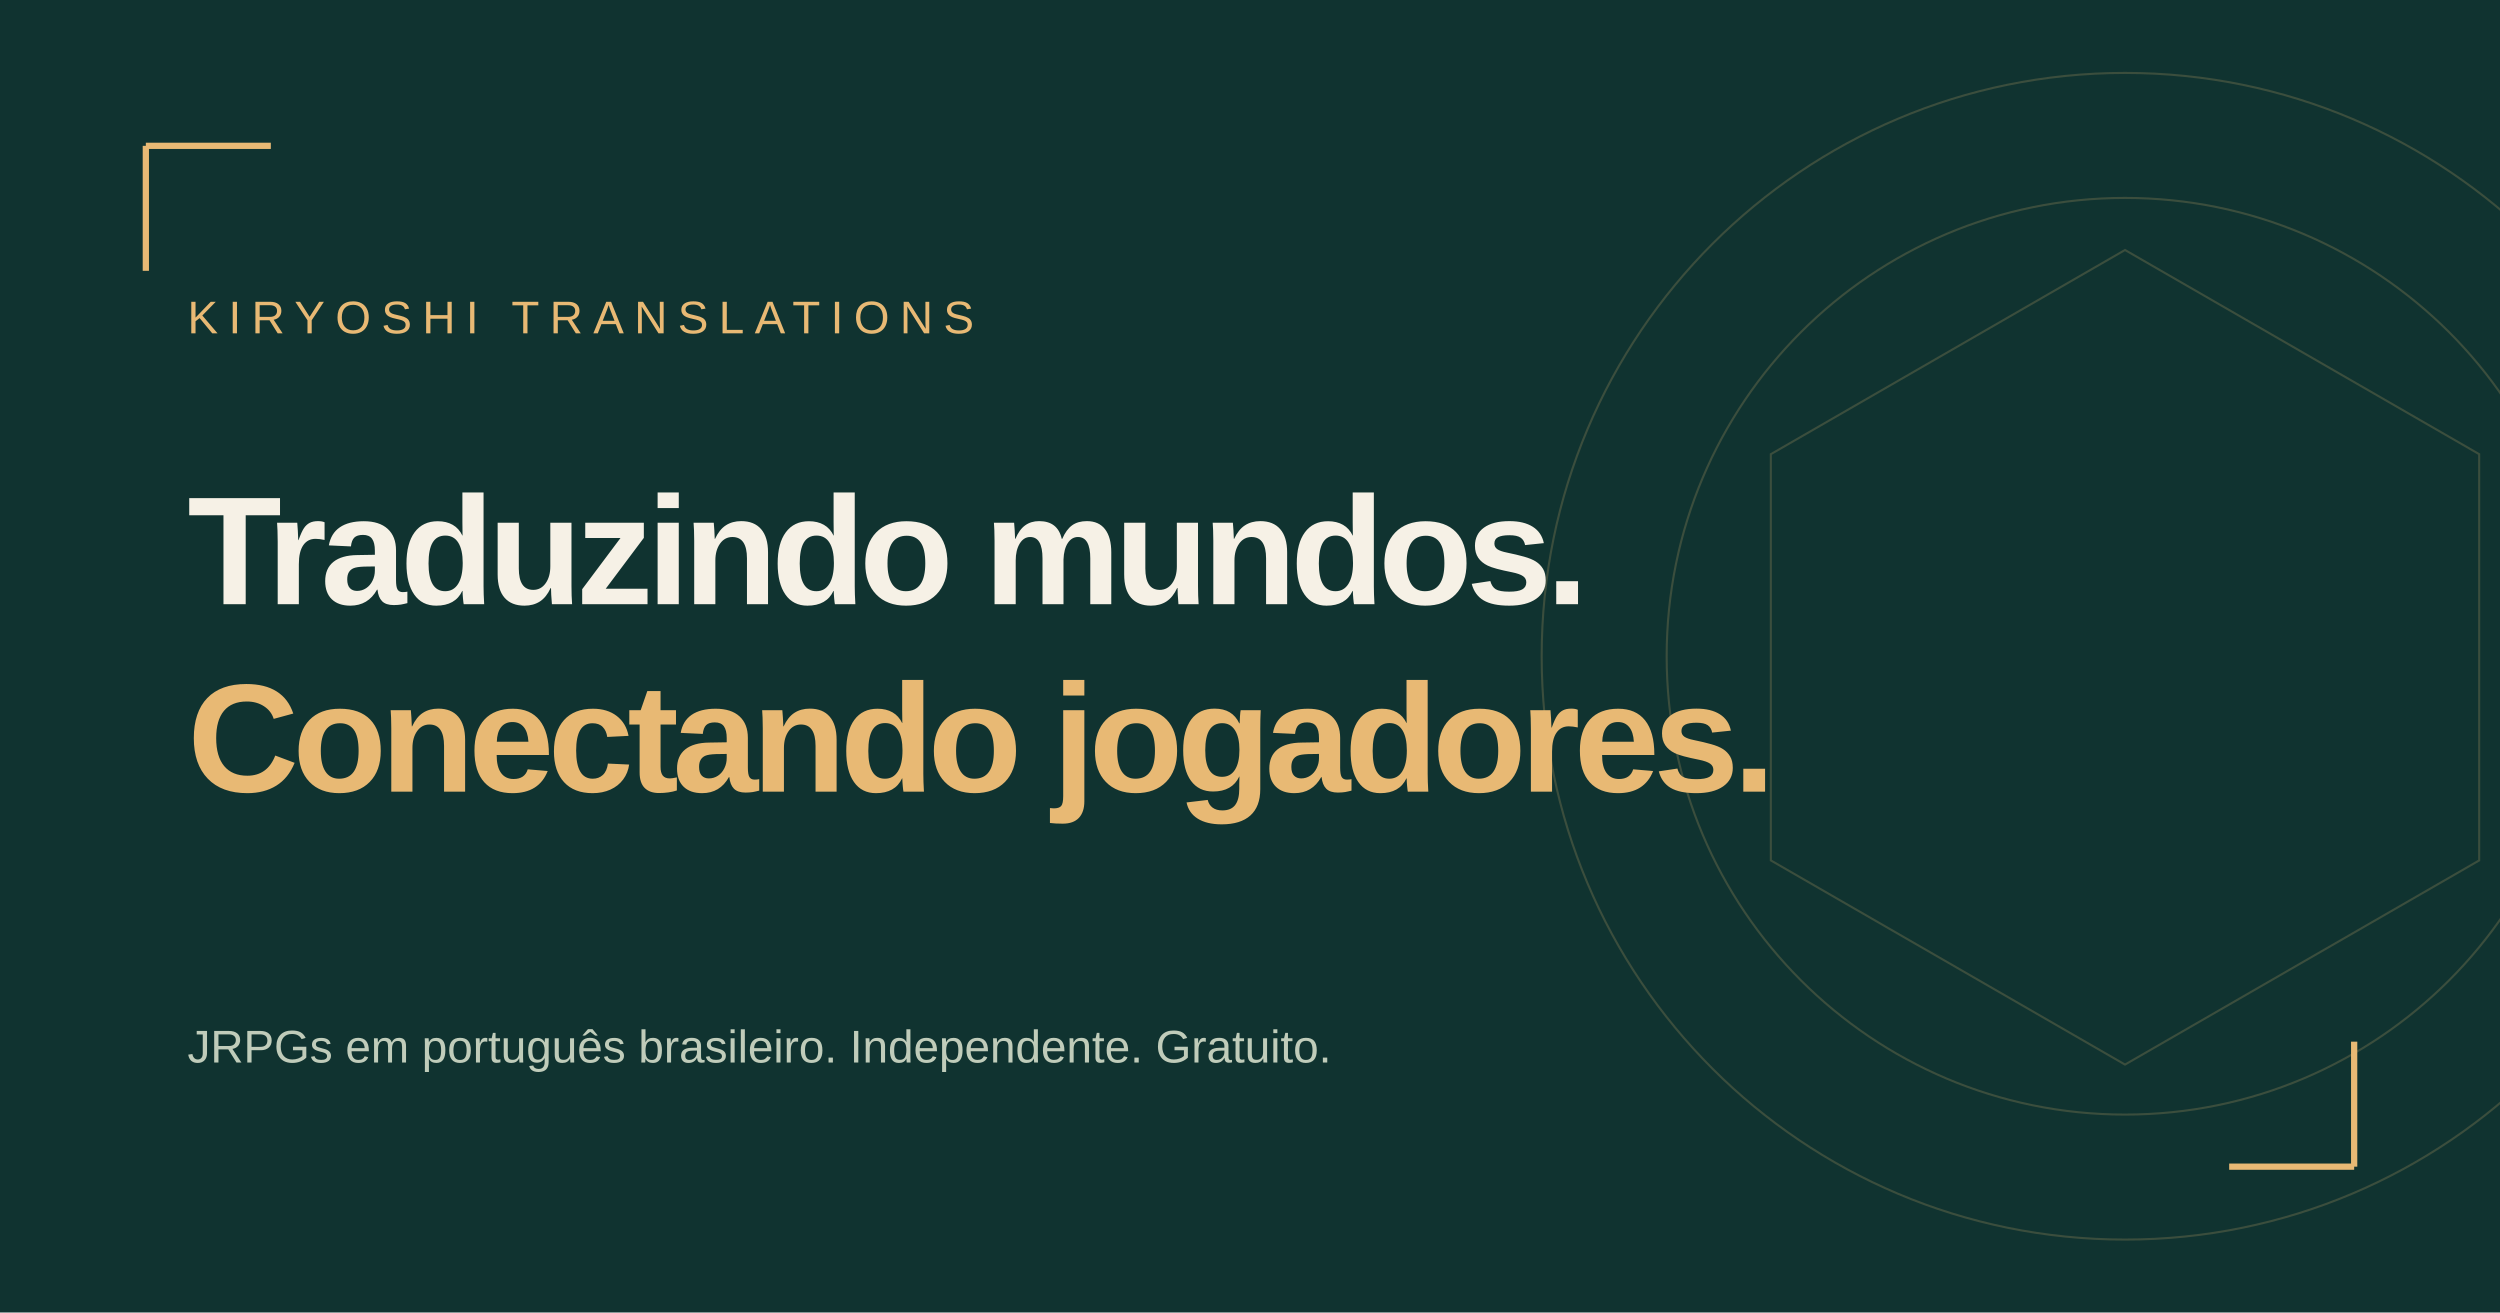
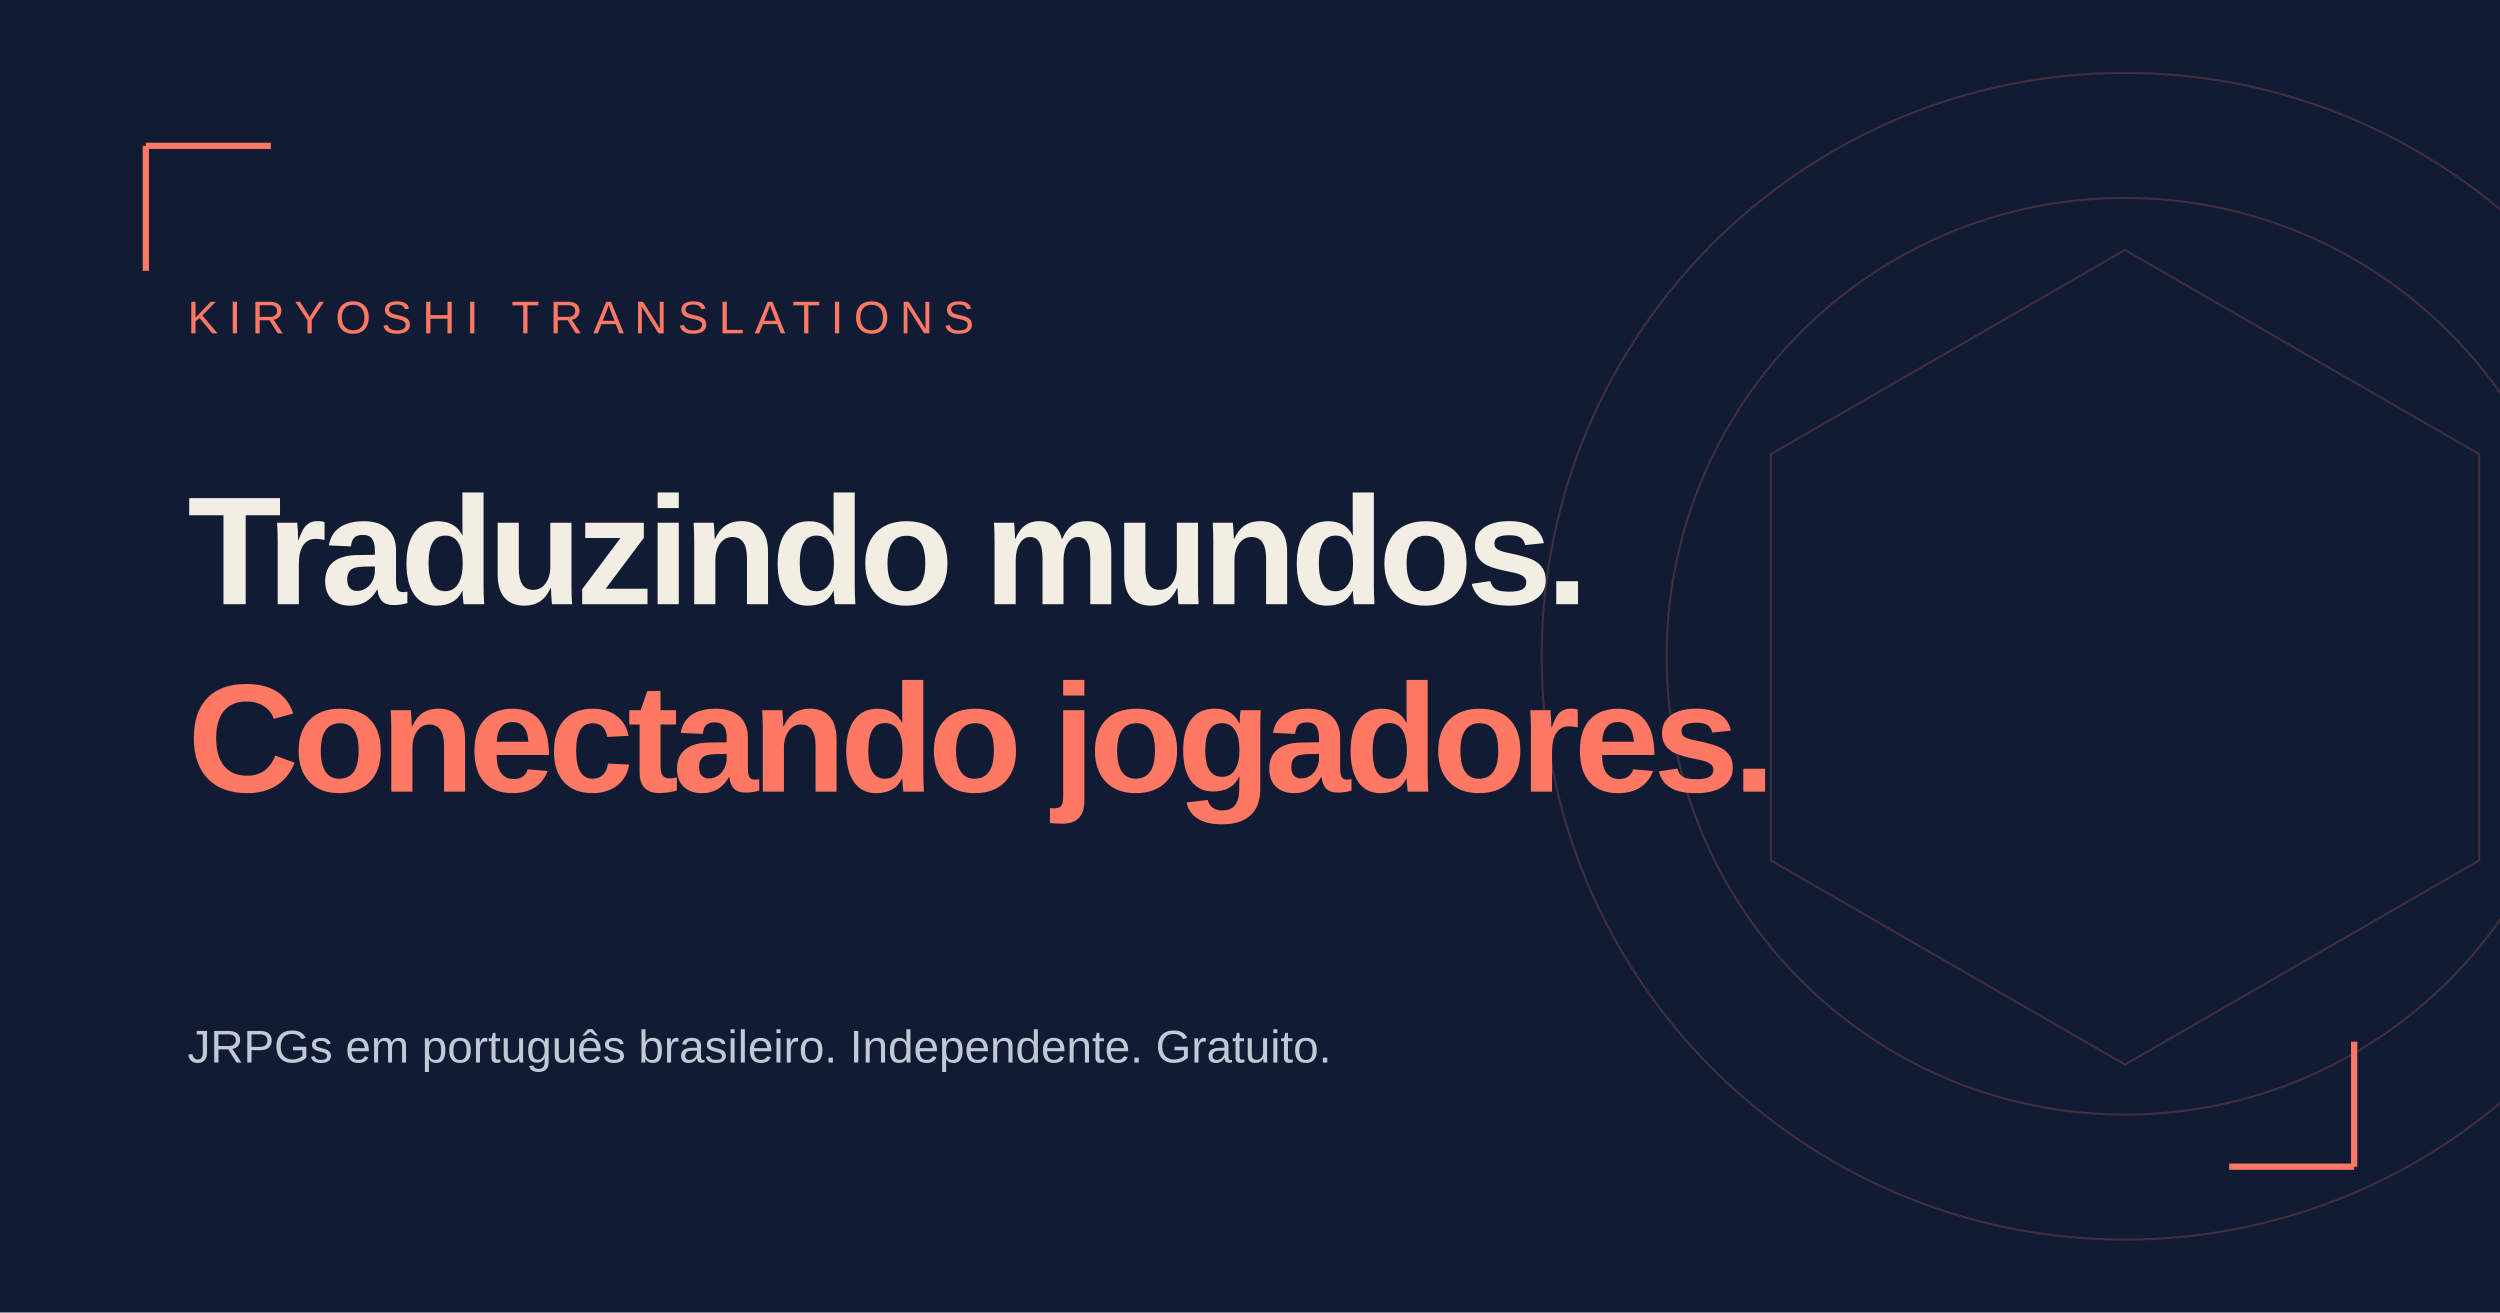
<svg xmlns="http://www.w3.org/2000/svg" width="1200" height="630" viewBox="0 0 1200 630">
-   <rect width="1200" height="630" fill="#103330" />
-   <g stroke="#e8b974" fill="none" opacity=".2">
+   <rect width="1200" height="630" fill="#111b34" />
+   <g stroke="#ff7864" fill="none" opacity=".2">
    <circle cx="1020" cy="315" r="280" />
    <circle cx="1020" cy="315" r="220" />
    <path d="m1020 120 170 98v195l-170 98-170-98V218Z" />
  </g>
-   <path d="M70 70h60M70 70v60" stroke="#e8b974" stroke-width="3" />
-   <text x="90" y="160" font-family="Arial,sans-serif" font-size="22" letter-spacing="5" fill="#e8b974">KIRYOSHI TRANSLATIONS</text>
-   <text x="90" y="290" font-family="Arial,sans-serif" font-size="74" font-weight="bold" letter-spacing="-3" fill="#f6f1e6">Traduzindo mundos.</text>
-   <text x="90" y="380" font-family="Arial,sans-serif" font-size="74" font-weight="bold" letter-spacing="-3" fill="#e8b974">Conectando jogadores.</text>
-   <text x="90" y="510" font-family="Arial,sans-serif" font-size="22" fill="#c0ccba">JRPGs em português brasileiro. Independente. Gratuito.</text>
-   <path d="M1130 560h-60M1130 560v-60" stroke="#e8b974" stroke-width="3" />
+   <path d="M70 70h60M70 70v60" stroke="#ff7864" stroke-width="3" />
+   <text x="90" y="160" font-family="Arial,sans-serif" font-size="22" letter-spacing="5" fill="#ff7864">KIRYOSHI TRANSLATIONS</text>
+   <text x="90" y="290" font-family="Arial,sans-serif" font-size="74" font-weight="bold" letter-spacing="-3" fill="#f2eee4">Traduzindo mundos.</text>
+   <text x="90" y="380" font-family="Arial,sans-serif" font-size="74" font-weight="bold" letter-spacing="-3" fill="#ff7864">Conectando jogadores.</text>
+   <text x="90" y="510" font-family="Arial,sans-serif" font-size="22" fill="#c2c8d6">JRPGs em português brasileiro. Independente. Gratuito.</text>
+   <path d="M1130 560h-60M1130 560v-60" stroke="#ff7864" stroke-width="3" />
</svg>
